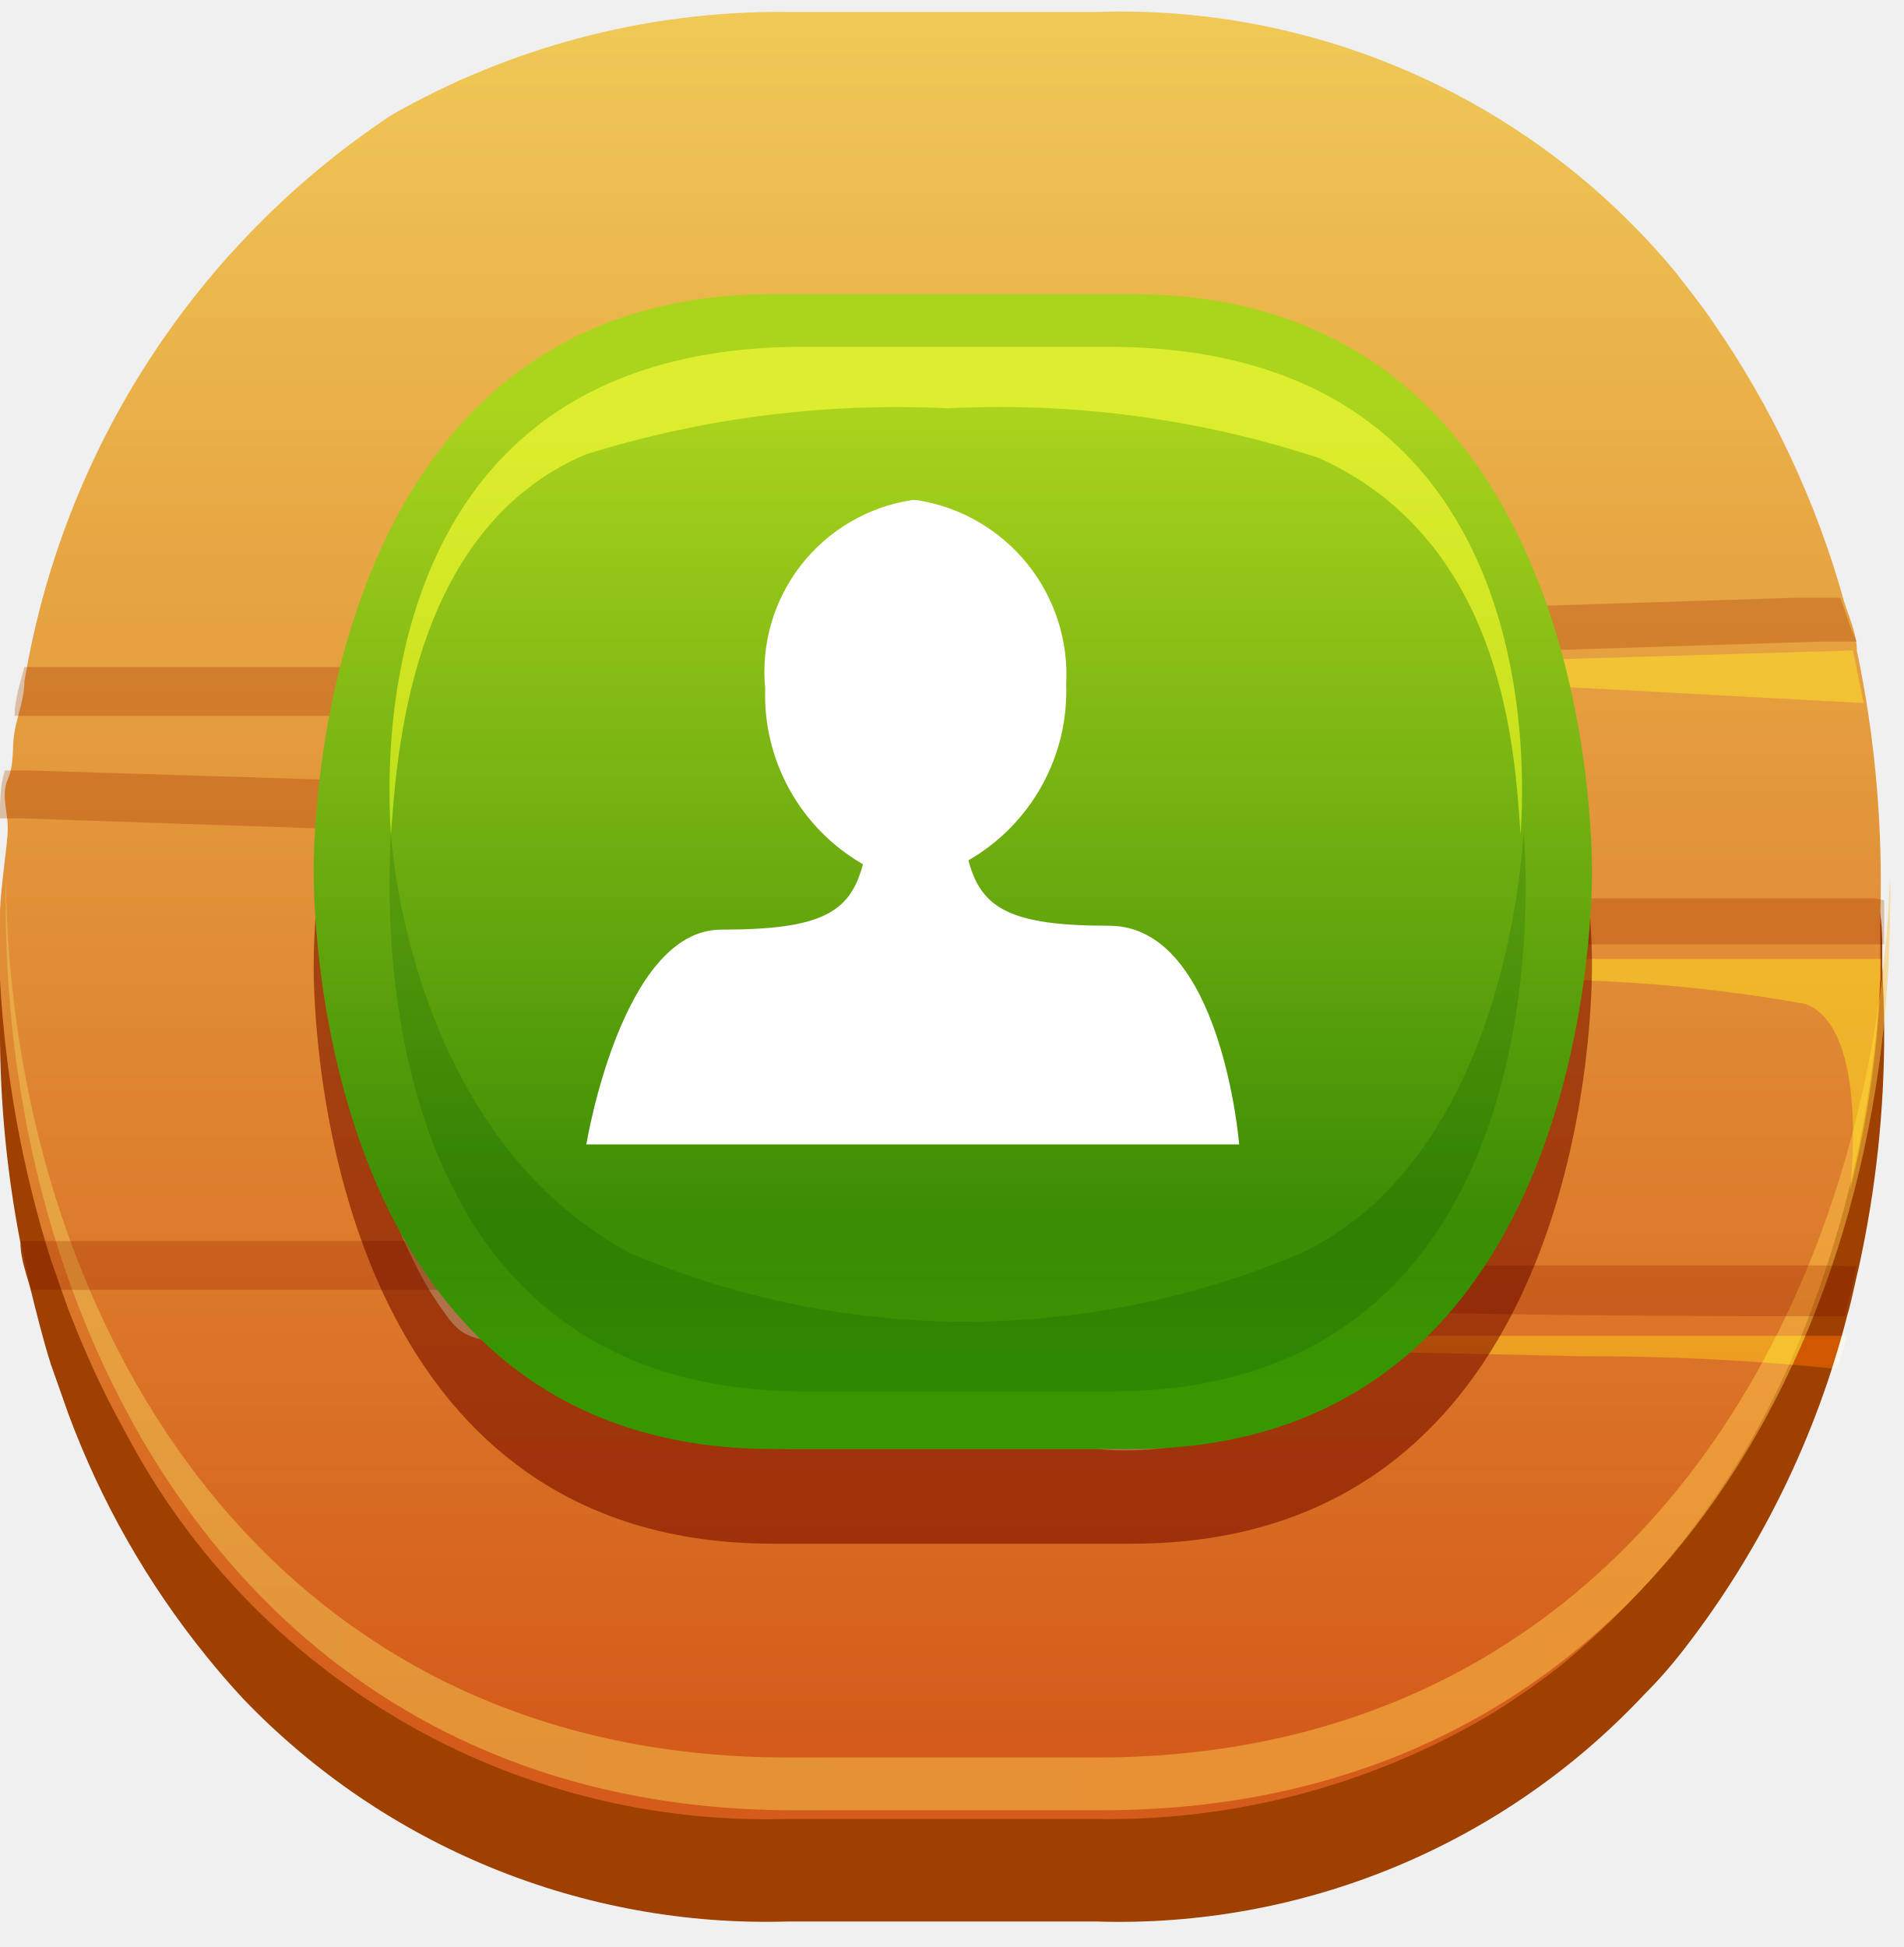
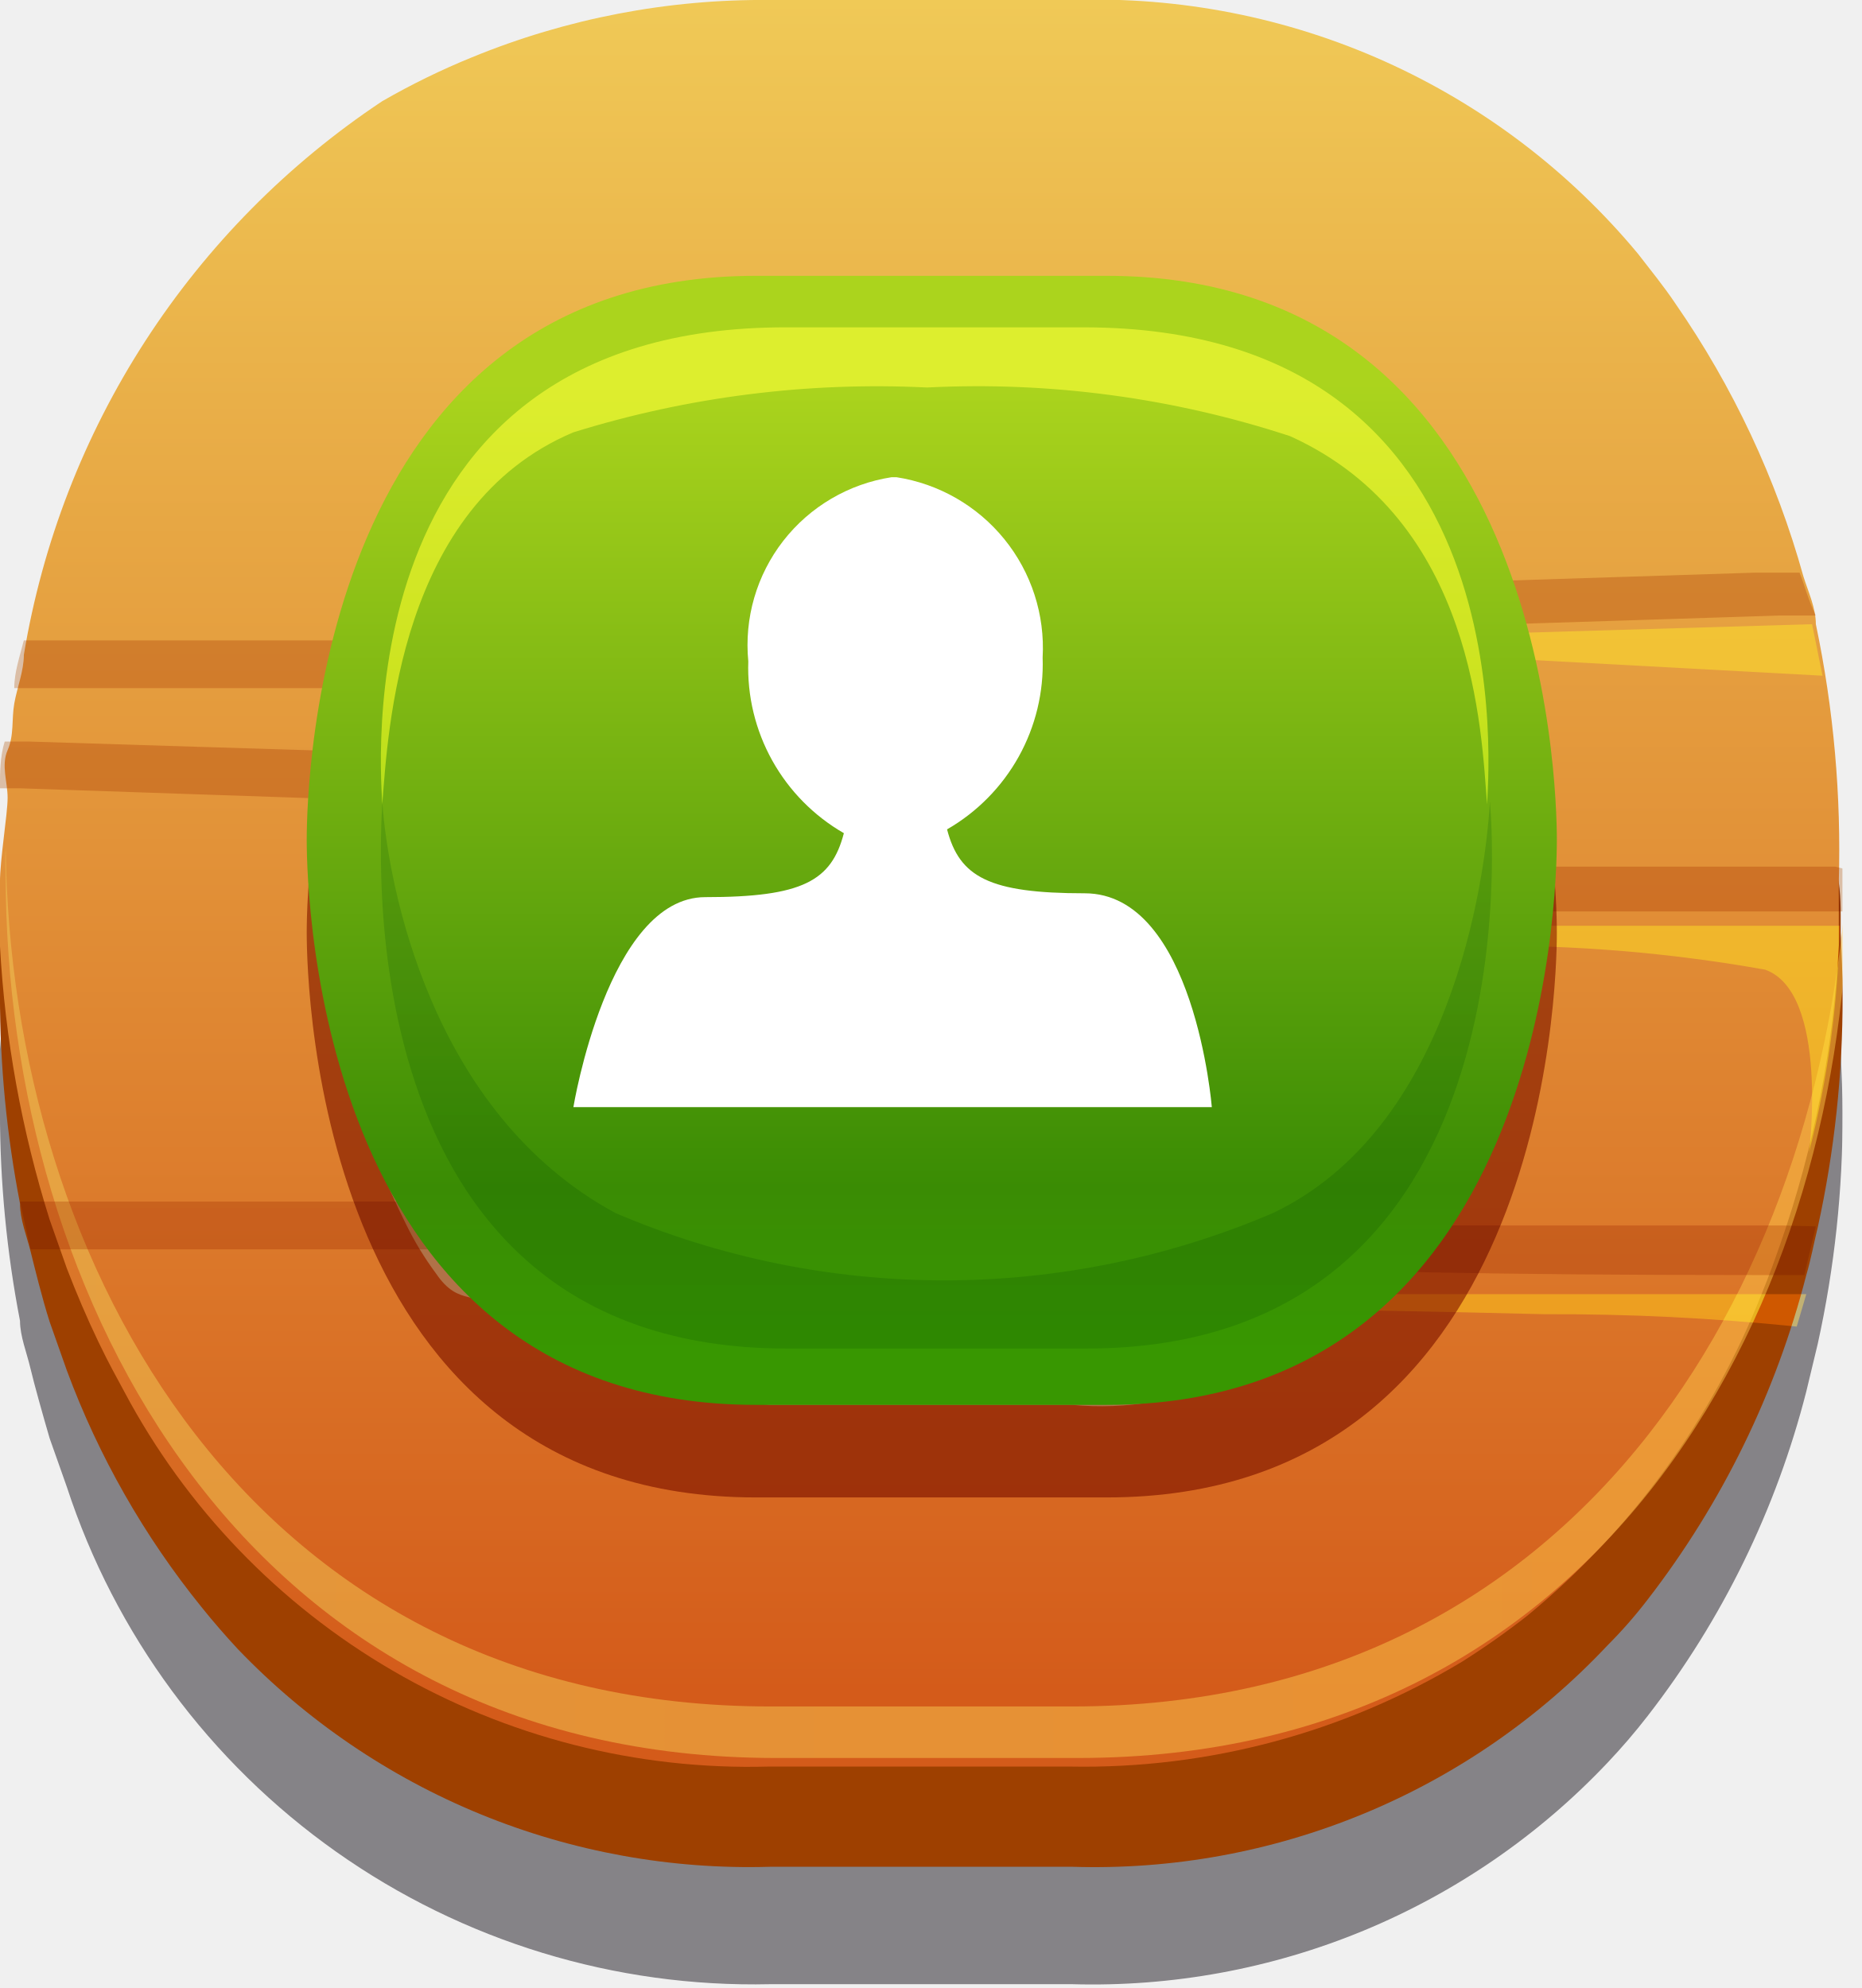
- <svg xmlns="http://www.w3.org/2000/svg" width="44" height="45" viewBox="0 0 44 45" fill="none">
-   <path d="M43.507 22.321C43.507 22.186 43.507 22.05 43.507 21.915C43.507 21.779 43.507 21.17 43.394 20.809C43.172 18.779 42.694 16.785 41.971 14.875C41.836 14.491 41.677 14.13 41.519 13.769C40.441 11.296 38.838 9.087 36.821 7.294C36.349 6.871 35.851 6.479 35.33 6.12C32.385 4.136 28.897 3.111 25.345 3.187H18.206C14.426 3.107 10.726 4.275 7.678 6.511C4.631 8.747 2.408 11.925 1.354 15.552C1.354 15.935 1.106 16.319 0.993 16.703C0.88 17.086 0.79 17.425 0.699 17.786C0.609 18.147 0.541 18.53 0.473 18.914C0.236 20.045 0.078 21.191 -0.001 22.343C-0.001 22.84 -0.001 23.314 -0.001 23.81C-0.001 25.461 0.158 27.108 0.473 28.729C0.473 29.113 0.632 29.496 0.722 29.857C0.812 30.218 0.993 30.963 1.174 31.527L1.58 32.678C2.331 34.703 3.406 36.593 4.765 38.273C5.037 38.612 5.33 38.95 5.624 39.266C7.244 40.955 9.201 42.286 11.369 43.172C13.536 44.058 15.866 44.48 18.206 44.411H25.345C27.705 44.485 30.053 44.057 32.235 43.154C34.416 42.252 36.38 40.896 37.995 39.176C38.335 38.836 38.652 38.474 38.944 38.093C40.703 35.817 41.979 33.206 42.694 30.421C42.807 30.038 42.875 29.654 42.965 29.293C43.361 27.492 43.558 25.654 43.552 23.81C43.552 23.314 43.53 22.84 43.507 22.321ZM18.206 36.807C17.122 36.826 16.04 36.681 14.999 36.378C13.186 35.85 11.598 34.74 10.481 33.219C10.191 32.851 9.934 32.459 9.713 32.046C9.334 31.389 9.009 30.702 8.741 29.993C8.606 29.609 8.493 29.225 8.38 28.842C7.936 27.208 7.7 25.525 7.68 23.833C7.68 23.607 7.68 23.088 7.68 22.366C7.77 21.292 7.952 20.228 8.222 19.185C8.314 18.81 8.427 18.441 8.561 18.079C8.726 17.598 8.907 17.124 9.103 16.657C9.276 16.27 9.472 15.893 9.69 15.529C10.508 14.009 11.744 12.754 13.254 11.915C14.763 11.075 16.482 10.685 18.206 10.791H25.345C26.744 10.724 28.14 10.982 29.422 11.546C30.704 12.11 31.837 12.964 32.732 14.04C33.028 14.389 33.3 14.759 33.545 15.146C34.575 16.87 35.258 18.778 35.556 20.764C35.556 21.17 35.691 21.554 35.714 21.892C35.724 22.043 35.724 22.193 35.714 22.343C35.714 23.066 35.714 23.584 35.714 23.81C35.682 25.702 35.378 27.579 34.81 29.383C34.695 29.766 34.559 30.143 34.403 30.512C33.753 32.41 32.508 34.047 30.851 35.181C29.195 36.316 27.216 36.886 25.209 36.807H18.206Z" fill="#9E4000" />
-   <path d="M42.92 15.033C42.92 14.649 42.739 14.266 42.626 13.905C41.985 11.6 40.962 9.419 39.599 7.452C39.328 7.045 39.012 6.662 38.718 6.278C37.096 4.325 35.047 2.768 32.729 1.728C30.41 0.687 27.885 0.191 25.345 0.276H18.206C15.79 0.252 13.393 0.713 11.158 1.63C10.428 1.928 9.719 2.275 9.035 2.668C6.801 4.153 4.896 6.081 3.438 8.333C1.981 10.584 1.003 13.11 0.564 15.755C0.564 16.139 0.406 16.522 0.338 16.906C0.27 17.289 0.338 17.65 0.18 18.011C0.022 18.372 0.18 18.756 0.18 19.14C0.18 19.523 -0.001 20.584 -0.001 21.148C-0.001 21.712 -0.001 22.14 -0.001 22.637C0.119 24.836 0.513 27.011 1.174 29.113L1.58 30.263C1.806 30.85 2.055 31.437 2.326 32.001C2.597 32.565 2.732 32.791 2.936 33.174C4.395 35.922 6.593 38.208 9.283 39.775C11.974 41.342 15.048 42.127 18.161 42.042H25.3C28.559 42.101 31.77 41.241 34.562 39.56C35.091 39.224 35.604 38.863 36.098 38.477C38.571 36.44 40.483 33.807 41.655 30.827C41.813 30.444 41.949 30.06 42.084 29.677C42.878 27.4 43.342 25.022 43.462 22.614V22.208C43.462 21.847 43.462 21.509 43.462 21.148C43.523 19.095 43.342 17.043 42.92 15.033ZM35.759 22.637C35.427 24.797 34.6 26.851 33.342 28.639C33.093 29.022 32.28 30.038 31.986 30.421C31.25 31.473 30.247 32.312 29.08 32.85C27.913 33.39 26.625 33.61 25.345 33.49H18.206C17.173 33.407 16.16 33.164 15.202 32.768C14.451 32.624 13.741 32.316 13.124 31.865L12.13 31.369C11.249 30.737 10.865 31.211 10.3 30.376C10.032 30.015 9.798 29.629 9.6 29.225C8.573 27.176 7.96 24.945 7.793 22.659C7.793 21.937 7.793 21.418 7.793 21.17C7.761 20.584 7.761 19.997 7.793 19.41C7.793 19.072 7.793 18.688 7.951 18.282C8.109 17.876 8.109 17.357 8.222 16.861C8.335 16.364 8.402 16.116 8.515 15.732C8.969 13.514 10.188 11.525 11.958 10.111C13.729 8.696 15.94 7.947 18.206 7.993H25.345C27.309 7.935 29.241 8.5 30.865 9.607C32.488 10.713 33.719 12.305 34.381 14.153C34.539 14.537 34.697 14.92 34.81 15.281C35.415 17.14 35.735 19.08 35.759 21.035V21.148C35.759 21.328 35.759 21.689 35.759 22.186C35.781 22.321 35.781 22.456 35.759 22.637Z" fill="url(#paint0_linear_24_11697)" />
-   <g opacity="0.5">
-     <path d="M25.344 40.62H18.206C5.962 40.62 0.247 30.241 0.134 20.313C0.123 20.523 0.123 20.734 0.134 20.945C0.134 31.008 5.827 41.839 18.341 41.839H25.48C37.995 41.839 43.687 31.008 43.687 20.945C43.699 20.734 43.699 20.523 43.687 20.313C43.303 30.241 37.588 40.62 25.344 40.62Z" fill="url(#paint1_linear_24_11697)" />
+ <svg xmlns="http://www.w3.org/2000/svg" width="44" height="47" viewBox="0 0 44 47" fill="none">
+   <g clip-path="url(#clip0_24_11553)">
+     <g style="mix-blend-mode:multiply" opacity="0.5">
+       <path d="M43.507 24.82C43.507 24.685 43.507 24.549 43.507 24.414C43.507 24.279 43.507 23.669 43.394 23.286C43.169 21.256 42.691 19.262 41.971 17.351C41.812 16.99 41.677 16.607 41.519 16.246C40.418 13.812 38.817 11.636 36.82 9.86C36.343 9.452 35.845 9.068 35.329 8.71C32.387 6.717 28.899 5.684 25.344 5.754H18.206C14.435 5.673 10.743 6.834 7.698 9.056C4.653 11.278 2.424 14.439 1.354 18.051C1.218 18.412 1.105 18.796 0.992 19.179C0.88 19.563 0.789 19.991 0.699 20.307C0.608 20.623 0.541 21.052 0.473 21.435C0.238 22.552 0.08 23.682 -0.001 24.82C-0.001 25.316 -0.001 25.813 -0.001 26.287C-0 27.945 0.158 29.6 0.473 31.228C0.473 31.589 0.631 31.973 0.721 32.356C0.812 32.74 1.015 33.462 1.173 34.003L1.58 35.154C2.719 38.638 4.952 41.662 7.946 43.779C10.941 45.896 14.538 46.994 18.206 46.91H25.344C27.703 46.977 30.05 46.546 32.23 45.644C34.41 44.741 36.375 43.389 37.995 41.675C38.329 41.323 38.646 40.954 38.944 40.569C40.707 38.296 41.983 35.685 42.694 32.898L42.965 31.77C43.362 29.969 43.559 28.13 43.552 26.287C43.552 25.903 43.529 25.407 43.507 24.82ZM34.945 31.882C34.832 32.243 34.697 32.627 34.538 33.011C33.882 34.904 32.635 36.538 30.98 37.671C29.325 38.804 27.35 39.377 25.344 39.306H18.206C16.728 39.378 15.254 39.087 13.915 38.458C12.576 37.828 11.412 36.88 10.525 35.696C10.241 35.324 9.984 34.932 9.757 34.522C9.381 33.859 9.064 33.165 8.809 32.447C8.661 32.08 8.54 31.703 8.447 31.318C7.989 29.679 7.746 27.988 7.724 26.287C7.7 25.806 7.7 25.324 7.724 24.843C7.813 23.761 7.994 22.689 8.266 21.639C8.266 21.277 8.47 20.916 8.605 20.533C8.756 20.048 8.937 19.573 9.147 19.111C9.345 18.745 9.564 18.391 9.803 18.051C10.621 16.561 11.844 15.332 13.331 14.506C14.817 13.68 16.507 13.29 18.206 13.38H25.344C26.742 13.31 28.136 13.565 29.418 14.125C30.7 14.685 31.834 15.534 32.731 16.607C33.022 16.96 33.294 17.329 33.544 17.712C34.575 19.444 35.258 21.36 35.555 23.353C35.555 23.759 35.691 24.143 35.713 24.482C35.723 24.624 35.723 24.767 35.713 24.91C35.713 25.632 35.713 26.151 35.713 26.377C35.73 28.269 35.471 30.154 34.945 31.973V31.882Z" fill="#1C1720" />
+     </g>
+     <path d="M43.507 22.045C43.507 21.909 43.507 21.774 43.507 21.639C43.507 21.503 43.507 20.894 43.394 20.533C43.172 18.503 42.694 16.509 41.971 14.599C41.836 14.215 41.677 13.854 41.519 13.493C40.441 11.02 38.838 8.81 36.821 7.017C36.349 6.595 35.851 6.203 35.33 5.844C32.385 3.859 28.897 2.834 25.345 2.911H18.206C14.426 2.831 10.726 3.999 7.678 6.235C4.631 8.471 2.408 11.649 1.354 15.275C1.354 15.659 1.106 16.043 0.993 16.426C0.88 16.81 0.79 17.148 0.699 17.509C0.609 17.87 0.541 18.254 0.473 18.637C0.236 19.768 0.078 20.914 -0.001 22.067C-0.001 22.564 -0.001 23.037 -0.001 23.534C-0.001 25.185 0.158 26.832 0.473 28.453C0.473 28.836 0.632 29.22 0.722 29.581C0.812 29.942 0.993 30.686 1.174 31.251L1.58 32.401C2.331 34.427 3.406 36.317 4.765 37.997C5.037 38.336 5.33 38.674 5.624 38.99C7.244 40.679 9.201 42.009 11.369 42.896C13.536 43.782 15.866 44.204 18.206 44.134H25.345C27.705 44.209 30.053 43.781 32.235 42.878C34.416 41.976 36.38 40.619 37.995 38.9C38.335 38.56 38.652 38.198 38.944 37.817C40.703 35.54 41.979 32.93 42.694 30.145C42.807 29.761 42.875 29.378 42.965 29.017C43.361 27.216 43.558 25.377 43.552 23.534C43.552 23.037 43.53 22.564 43.507 22.045ZM18.206 36.53C17.122 36.55 16.04 36.405 14.999 36.102C13.186 35.574 11.598 34.464 10.481 32.943C10.191 32.575 9.934 32.182 9.713 31.77C9.334 31.112 9.009 30.426 8.741 29.716C8.606 29.333 8.493 28.949 8.38 28.566C7.936 26.932 7.7 25.249 7.68 23.556C7.68 23.331 7.68 22.812 7.68 22.09C7.77 21.016 7.952 19.952 8.222 18.908C8.314 18.534 8.427 18.165 8.561 17.803C8.726 17.321 8.907 16.848 9.103 16.381C9.276 15.994 9.472 15.617 9.69 15.253C10.508 13.732 11.744 12.478 13.254 11.638C14.763 10.798 16.482 10.409 18.206 10.515H25.345C26.744 10.447 28.14 10.706 29.422 11.27C30.704 11.834 31.837 12.687 32.732 13.764C33.028 14.113 33.3 14.483 33.545 14.869C34.575 16.593 35.258 18.502 35.556 20.488C35.556 20.894 35.691 21.277 35.714 21.616C35.724 21.766 35.724 21.917 35.714 22.067C35.714 22.789 35.714 23.308 35.714 23.534C35.682 25.425 35.378 27.302 34.81 29.107C34.695 29.49 34.559 29.867 34.403 30.235C33.753 32.133 32.508 33.771 30.851 34.905C29.195 36.039 27.216 36.609 25.209 36.53H18.206Z" fill="#9E4000" />
+     <path d="M42.92 14.757C42.92 14.373 42.739 13.989 42.626 13.628C41.985 11.323 40.962 9.142 39.599 7.175C39.328 6.769 39.012 6.385 38.718 6.002C37.096 4.048 35.047 2.492 32.729 1.451C30.41 0.411 27.885 -0.085 25.345 -4.52809e-05H18.206C15.79 -0.024 13.393 0.436 11.158 1.354C10.428 1.651 9.719 1.998 9.035 2.392C6.801 3.877 4.896 5.805 3.438 8.056C1.981 10.307 1.003 12.834 0.564 15.479C0.564 15.862 0.406 16.246 0.338 16.629C0.27 17.013 0.338 17.374 0.18 17.735C0.022 18.096 0.18 18.48 0.18 18.863C0.18 19.247 -0.001 20.307 -0.001 20.871C-0.001 21.435 -0.001 21.864 -0.001 22.36C0.119 24.56 0.513 26.735 1.174 28.836L1.58 29.987C1.806 30.574 2.055 31.16 2.326 31.724C2.597 32.288 2.732 32.514 2.936 32.898C4.395 35.646 6.593 37.932 9.283 39.498C11.974 41.065 15.048 41.85 18.161 41.765H25.3C28.559 41.825 31.77 40.964 34.562 39.283C35.091 38.948 35.604 38.587 36.098 38.2C38.571 36.163 40.483 33.531 41.655 30.551C41.813 30.168 41.949 29.784 42.084 29.4C42.878 27.124 43.342 24.746 43.462 22.338V21.932C43.462 21.571 43.462 21.232 43.462 20.871C43.523 18.819 43.342 16.766 42.92 14.757ZM35.759 22.36C35.427 24.52 34.6 26.575 33.342 28.362C33.093 28.746 32.28 29.761 31.986 30.145C31.25 31.197 30.247 32.035 29.08 32.574C27.913 33.113 26.625 33.334 25.345 33.214H18.206C17.173 33.131 16.16 32.887 15.202 32.492C14.451 32.348 13.741 32.04 13.124 31.589L12.13 31.093C11.249 30.461 10.865 30.935 10.3 30.1C10.032 29.738 9.798 29.353 9.6 28.949C8.573 26.899 7.96 24.669 7.793 22.383C7.793 21.661 7.793 21.142 7.793 20.894C7.761 20.308 7.761 19.72 7.793 19.134C7.793 18.795 7.793 18.412 7.951 18.006C8.109 17.6 8.109 17.081 8.222 16.584C8.335 16.088 8.402 15.84 8.515 15.456C8.969 13.238 10.188 11.248 11.958 9.834C13.729 8.42 15.94 7.671 18.206 7.717H25.345C27.309 7.659 29.241 8.224 30.865 9.331C32.488 10.437 33.719 12.028 34.381 13.877C34.539 14.26 34.697 14.644 34.81 15.005C35.415 16.864 35.735 18.804 35.759 20.759V20.871C35.759 21.052 35.759 21.413 35.759 21.909C35.781 22.045 35.781 22.18 35.759 22.36Z" fill="url(#paint0_linear_24_11553)" />
+     <g opacity="0.5">
+       <path d="M25.344 40.344H18.206C5.962 40.344 0.247 29.965 0.134 20.037C0.123 20.247 0.123 20.458 0.134 20.668C0.134 30.732 5.827 41.562 18.341 41.562H25.48C37.995 41.562 43.687 30.732 43.687 20.668C43.699 20.458 43.699 20.247 43.687 20.037C43.303 29.965 37.588 40.344 25.344 40.344Z" fill="url(#paint1_linear_24_11553)" />
+     </g>
+     <g style="mix-blend-mode:multiply" opacity="0.4">
+       <path d="M42.919 14.553H42.038L34.968 14.779H33.635C2.935 15.614 32.325 16.088 9.306 16.268H8.244H0.993H0.337C0.337 15.885 0.473 15.501 0.563 15.14H1.354H8.538H9.803C32.957 15.05 2.258 14.576 32.731 13.764H34.448L41.496 13.538H42.535C42.648 13.809 42.739 14.192 42.919 14.553Z" fill="#C97B3A" />
+       <path d="M43.552 20.533C43.552 20.871 43.552 21.21 43.552 21.548H42.309H35.826C5.736 21.368 32.054 19.63 8.334 18.886H7.815L0.473 18.637H-0.001C-0.001 18.276 -0.001 17.893 0.111 17.532H0.699L7.973 17.758H8.673C32.528 18.502 5.691 20.307 35.555 20.488H35.826H43.371L43.552 20.533Z" fill="#C97B3A" />
+       <path d="M42.919 28.994L42.648 30.145H41.654H34.493H32.799C27.445 30.145 41.835 30.145 41.654 30.145C28.1 30.145 29.975 29.761 10.254 29.536H8.808H1.625H0.721L0.473 28.407H1.218H8.447H9.599C33.318 28.678 2.822 29.22 33.635 28.972H34.945H42.128L42.919 28.994Z" fill="#C97B3A" />
+     </g>
+     <g style="mix-blend-mode:overlay" opacity="0.5">
+       <path d="M35.239 14.982L42.83 14.757L43.078 15.975L35.149 15.546L35.239 14.982Z" fill="#FFDE55" />
+     </g>
+     <g style="mix-blend-mode:overlay" opacity="0.5">
+       <path d="M36.368 21.887H43.484C43.448 23.691 43.206 25.485 42.761 27.234C42.761 27.234 43.236 23.466 41.722 22.925C39.486 22.526 37.217 22.337 34.945 22.36L36.368 21.887Z" fill="#FFDE55" />
+     </g>
+     <g style="mix-blend-mode:overlay" opacity="0.5">
+       <path d="M32.031 30.596H42.694L42.468 31.363C40.487 31.16 38.496 31.062 36.504 31.07C31.128 30.935 26.791 30.912 26.791 30.912L32.031 30.596Z" fill="#FFDE55" />
+     </g>
+     <g style="mix-blend-mode:multiply" opacity="0.7">
+       <path d="M26.158 35.402H17.867C7.544 35.402 7.25 23.421 7.25 22.045C7.25 20.668 7.544 8.71 17.867 8.71H26.158C36.504 8.71 36.798 20.691 36.798 22.045C36.798 23.398 36.504 35.402 26.158 35.402Z" fill="#9E4000" />
+     </g>
+     <path d="M26.158 33.214H17.867C7.544 33.214 7.25 21.232 7.25 19.856C7.25 18.48 7.544 6.521 17.867 6.521H26.158C36.504 6.521 36.798 18.502 36.798 19.856C36.798 21.21 36.504 33.214 26.158 33.214Z" fill="url(#paint2_linear_24_11553)" />
+     <g style="mix-blend-mode:multiply" opacity="0.2">
+       <path d="M35.216 18.953C35.103 20.894 34.268 26.693 30.088 28.678C27.633 29.729 24.989 30.27 22.317 30.27C19.646 30.27 17.002 29.729 14.547 28.678C10.164 26.309 9.17 20.894 9.035 18.953C9.035 19.45 7.928 31.882 18.59 31.882H25.683C36.323 31.882 35.261 19.45 35.216 18.953Z" fill="#1B8943" />
+     </g>
+     <g style="mix-blend-mode:overlay" opacity="0.6">
+       <path d="M9.035 19.021C9.17 17.329 9.419 11.959 13.553 10.221C16.255 9.381 19.084 9.022 21.911 9.161C24.819 9.014 27.729 9.404 30.495 10.312C34.877 12.297 35.013 17.329 35.149 19.021C35.149 18.592 36.255 7.739 25.616 7.739H18.59C7.928 7.717 9.035 18.592 9.035 19.021Z" fill="white" />
+     </g>
+     <path d="M25.638 21.119C23.379 21.119 22.679 20.736 22.385 19.608C23.095 19.199 23.68 18.605 24.078 17.89C24.476 17.174 24.672 16.364 24.644 15.546C24.701 14.534 24.379 13.536 23.74 12.748C23.101 11.96 22.192 11.437 21.188 11.282C19.291 11.282 22.95 11.282 21.075 11.282C20.061 11.438 19.144 11.977 18.514 12.786C17.884 13.596 17.588 14.616 17.687 15.636C17.659 16.454 17.855 17.265 18.253 17.98C18.651 18.695 19.236 19.289 19.946 19.698C19.652 20.826 18.974 21.21 16.67 21.21C14.366 21.21 13.553 26.174 13.553 26.174H28.643C28.643 26.174 28.236 21.119 25.638 21.119Z" fill="white" />
  </g>
-   <g style="mix-blend-mode:multiply" opacity="0.4">
-     <path d="M42.919 14.83H42.038L34.968 15.056H33.635C2.935 15.89 32.325 16.364 9.306 16.545H8.244H0.993H0.337C0.337 16.161 0.473 15.777 0.563 15.416H1.354H8.538H9.803C32.957 15.326 2.258 14.852 32.731 14.04H34.448L41.496 13.815H42.535C42.648 14.085 42.739 14.469 42.919 14.83Z" fill="#C97B3A" />
-     <path d="M43.552 20.809C43.552 21.148 43.552 21.486 43.552 21.825H42.309H35.826C5.736 21.644 32.054 19.907 8.334 19.162H7.815L0.473 18.914H-0.001C-0.001 18.553 -0.001 18.169 0.111 17.808H0.699L7.973 18.034H8.673C32.528 18.778 5.691 20.584 35.555 20.764H35.826H43.371L43.552 20.809Z" fill="#C97B3A" />
-     <path d="M42.919 29.27L42.648 30.421H41.654H34.493H32.799C27.445 30.421 41.835 30.421 41.654 30.421C28.1 30.421 29.975 30.038 10.254 29.812H8.808H1.625H0.721L0.473 28.684H1.218H8.447H9.599C33.318 28.955 2.822 29.496 33.635 29.248H34.945H42.128L42.919 29.27Z" fill="#C97B3A" />
-   </g>
-   <g style="mix-blend-mode:overlay" opacity="0.5">
-     <path d="M35.239 15.259L42.83 15.033L43.078 16.251L35.149 15.823L35.239 15.259Z" fill="#FFDE55" />
-   </g>
-   <g style="mix-blend-mode:overlay" opacity="0.5">
-     <path d="M36.368 22.163H43.484C43.448 23.967 43.206 25.761 42.761 27.511C42.761 27.511 43.236 23.742 41.722 23.201C39.486 22.802 37.217 22.614 34.945 22.637L36.368 22.163Z" fill="#FFDE55" />
-   </g>
-   <g style="mix-blend-mode:overlay" opacity="0.5">
-     <path d="M32.031 30.873H42.694L42.468 31.64C40.487 31.436 38.496 31.338 36.504 31.346C31.128 31.211 26.791 31.189 26.791 31.189L32.031 30.873Z" fill="#FFDE55" />
-   </g>
-   <g style="mix-blend-mode:multiply" opacity="0.7">
-     <path d="M26.158 35.679H17.867C7.544 35.679 7.25 23.697 7.25 22.321C7.25 20.945 7.544 8.986 17.867 8.986H26.158C36.504 8.986 36.798 20.967 36.798 22.321C36.798 23.675 36.504 35.679 26.158 35.679Z" fill="#9E4000" />
-   </g>
-   <path d="M26.158 33.49H17.867C7.544 33.49 7.25 21.509 7.25 20.132C7.25 18.756 7.544 6.797 17.867 6.797H26.158C36.504 6.797 36.798 18.779 36.798 20.132C36.798 21.486 36.504 33.49 26.158 33.49Z" fill="url(#paint2_linear_24_11697)" />
-   <g style="mix-blend-mode:multiply" opacity="0.2">
-     <path d="M35.216 19.23C35.103 21.17 34.268 26.969 30.088 28.955C27.633 30.005 24.989 30.546 22.317 30.546C19.646 30.546 17.002 30.005 14.547 28.955C10.164 26.585 9.17 21.17 9.035 19.23C9.035 19.726 7.928 32.159 18.59 32.159H25.683C36.323 32.159 35.261 19.726 35.216 19.23Z" fill="#1B8943" />
-   </g>
-   <g style="mix-blend-mode:overlay" opacity="0.6">
-     <path d="M9.035 19.297C9.17 17.605 9.419 12.235 13.553 10.498C16.255 9.658 19.084 9.299 21.911 9.437C24.819 9.29 27.729 9.68 30.495 10.588C34.877 12.573 35.013 17.605 35.149 19.297C35.149 18.869 36.255 8.016 25.616 8.016H18.59C7.928 7.993 9.035 18.869 9.035 19.297Z" fill="white" />
-   </g>
-   <path d="M25.638 21.396C23.379 21.396 22.679 21.012 22.385 19.884C23.095 19.475 23.68 18.881 24.078 18.166C24.476 17.451 24.672 16.641 24.644 15.823C24.701 14.81 24.379 13.813 23.74 13.024C23.101 12.236 22.192 11.713 21.188 11.558C19.291 11.558 22.95 11.558 21.075 11.558C20.061 11.715 19.144 12.253 18.514 13.063C17.884 13.872 17.588 14.892 17.687 15.913C17.659 16.731 17.855 17.541 18.253 18.256C18.651 18.972 19.236 19.566 19.946 19.974C19.652 21.102 18.974 21.486 16.67 21.486C14.366 21.486 13.553 26.45 13.553 26.45H28.643C28.643 26.45 28.236 21.396 25.638 21.396Z" fill="white" />
  <defs>
-     <linearGradient id="paint0_linear_24_11697" x1="21.776" y1="-0.062" x2="21.776" y2="40.282" gradientUnits="userSpaceOnUse">
+     <linearGradient id="paint0_linear_24_11553" x1="21.776" y1="-0.338" x2="21.776" y2="40.005" gradientUnits="userSpaceOnUse">
      <stop stop-color="#F0CA57" />
      <stop offset="1" stop-color="#D45B1A" />
    </linearGradient>
-     <linearGradient id="paint1_linear_24_11697" x1="0.857" y1="31.143" x2="40.457" y2="31.143" gradientUnits="userSpaceOnUse">
+     <linearGradient id="paint1_linear_24_11553" x1="0.857" y1="30.867" x2="40.457" y2="30.867" gradientUnits="userSpaceOnUse">
      <stop stop-color="#F0CA57" />
      <stop offset="0.5" stop-color="#F7C850" />
      <stop offset="1" stop-color="#FEC649" />
    </linearGradient>
-     <linearGradient id="paint2_linear_24_11697" x1="22.024" y1="6.233" x2="22.024" y2="32.249" gradientUnits="userSpaceOnUse">
+     <linearGradient id="paint2_linear_24_11553" x1="22.024" y1="5.957" x2="22.024" y2="31.973" gradientUnits="userSpaceOnUse">
      <stop offset="0.12" stop-color="#ABD41D" />
      <stop offset="0.85" stop-color="#3A8C04" />
      <stop offset="1" stop-color="#389701" />
    </linearGradient>
+     <clipPath id="clip0_24_11553">
+       <rect width="43.553" height="47" fill="white" />
+     </clipPath>
  </defs>
</svg>
